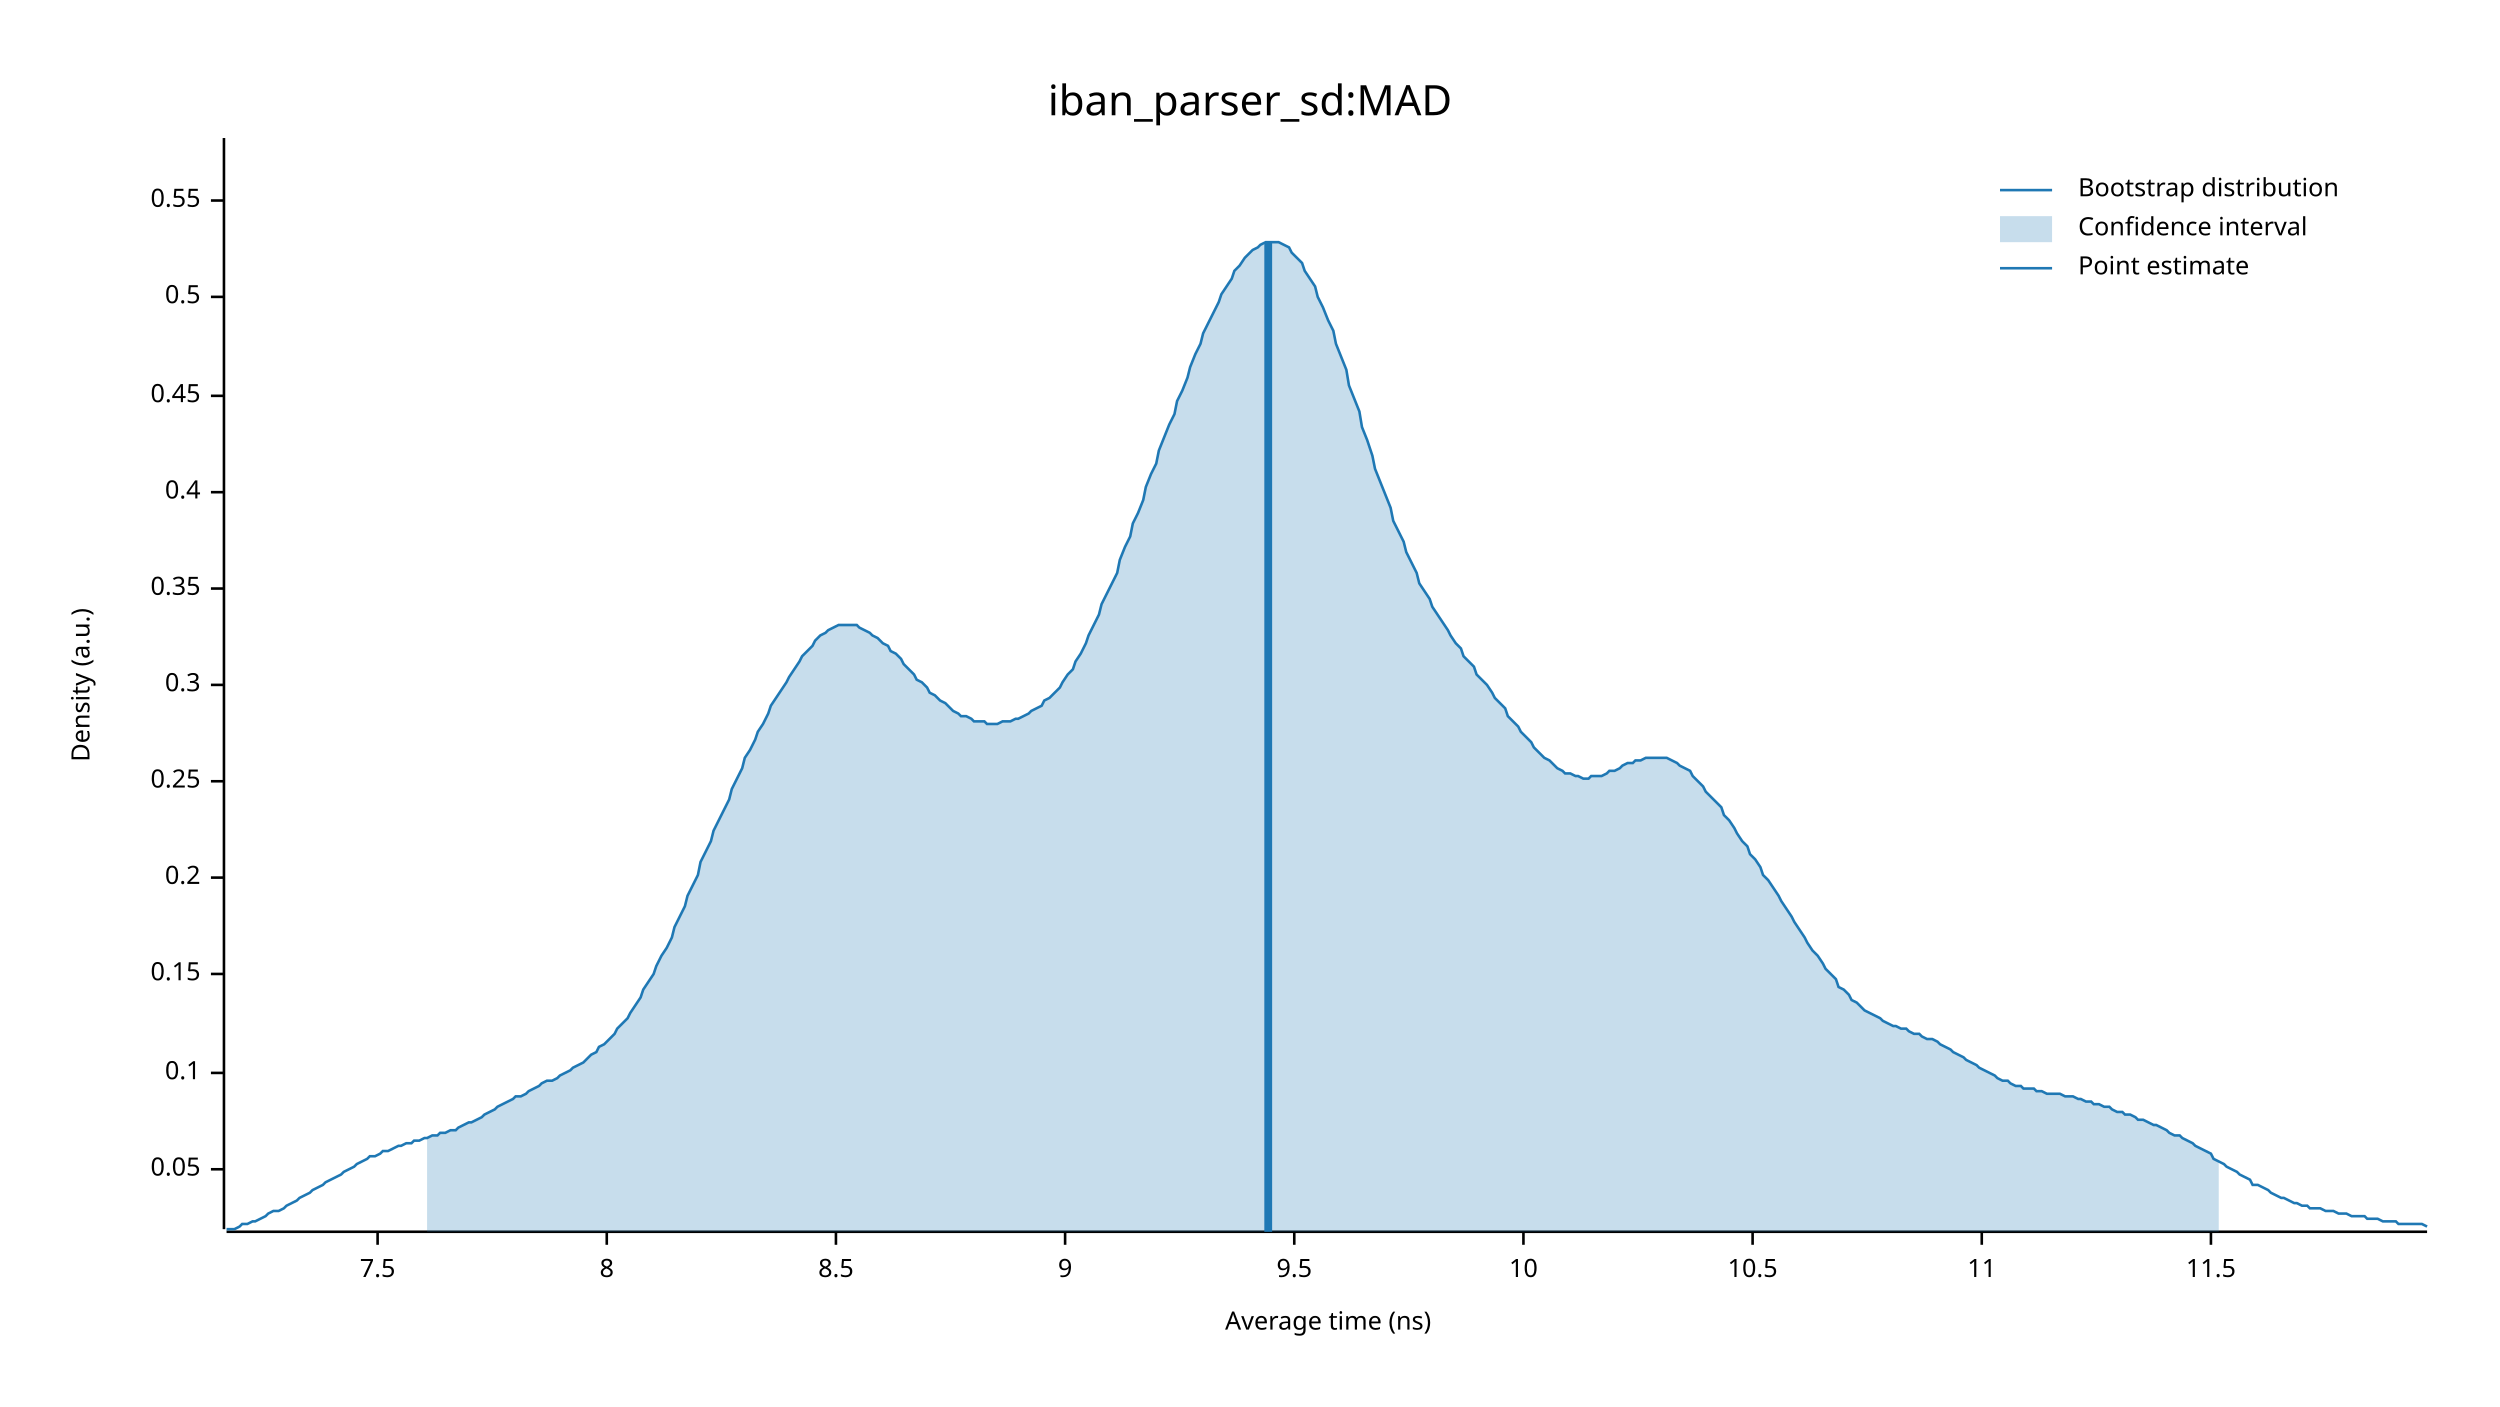
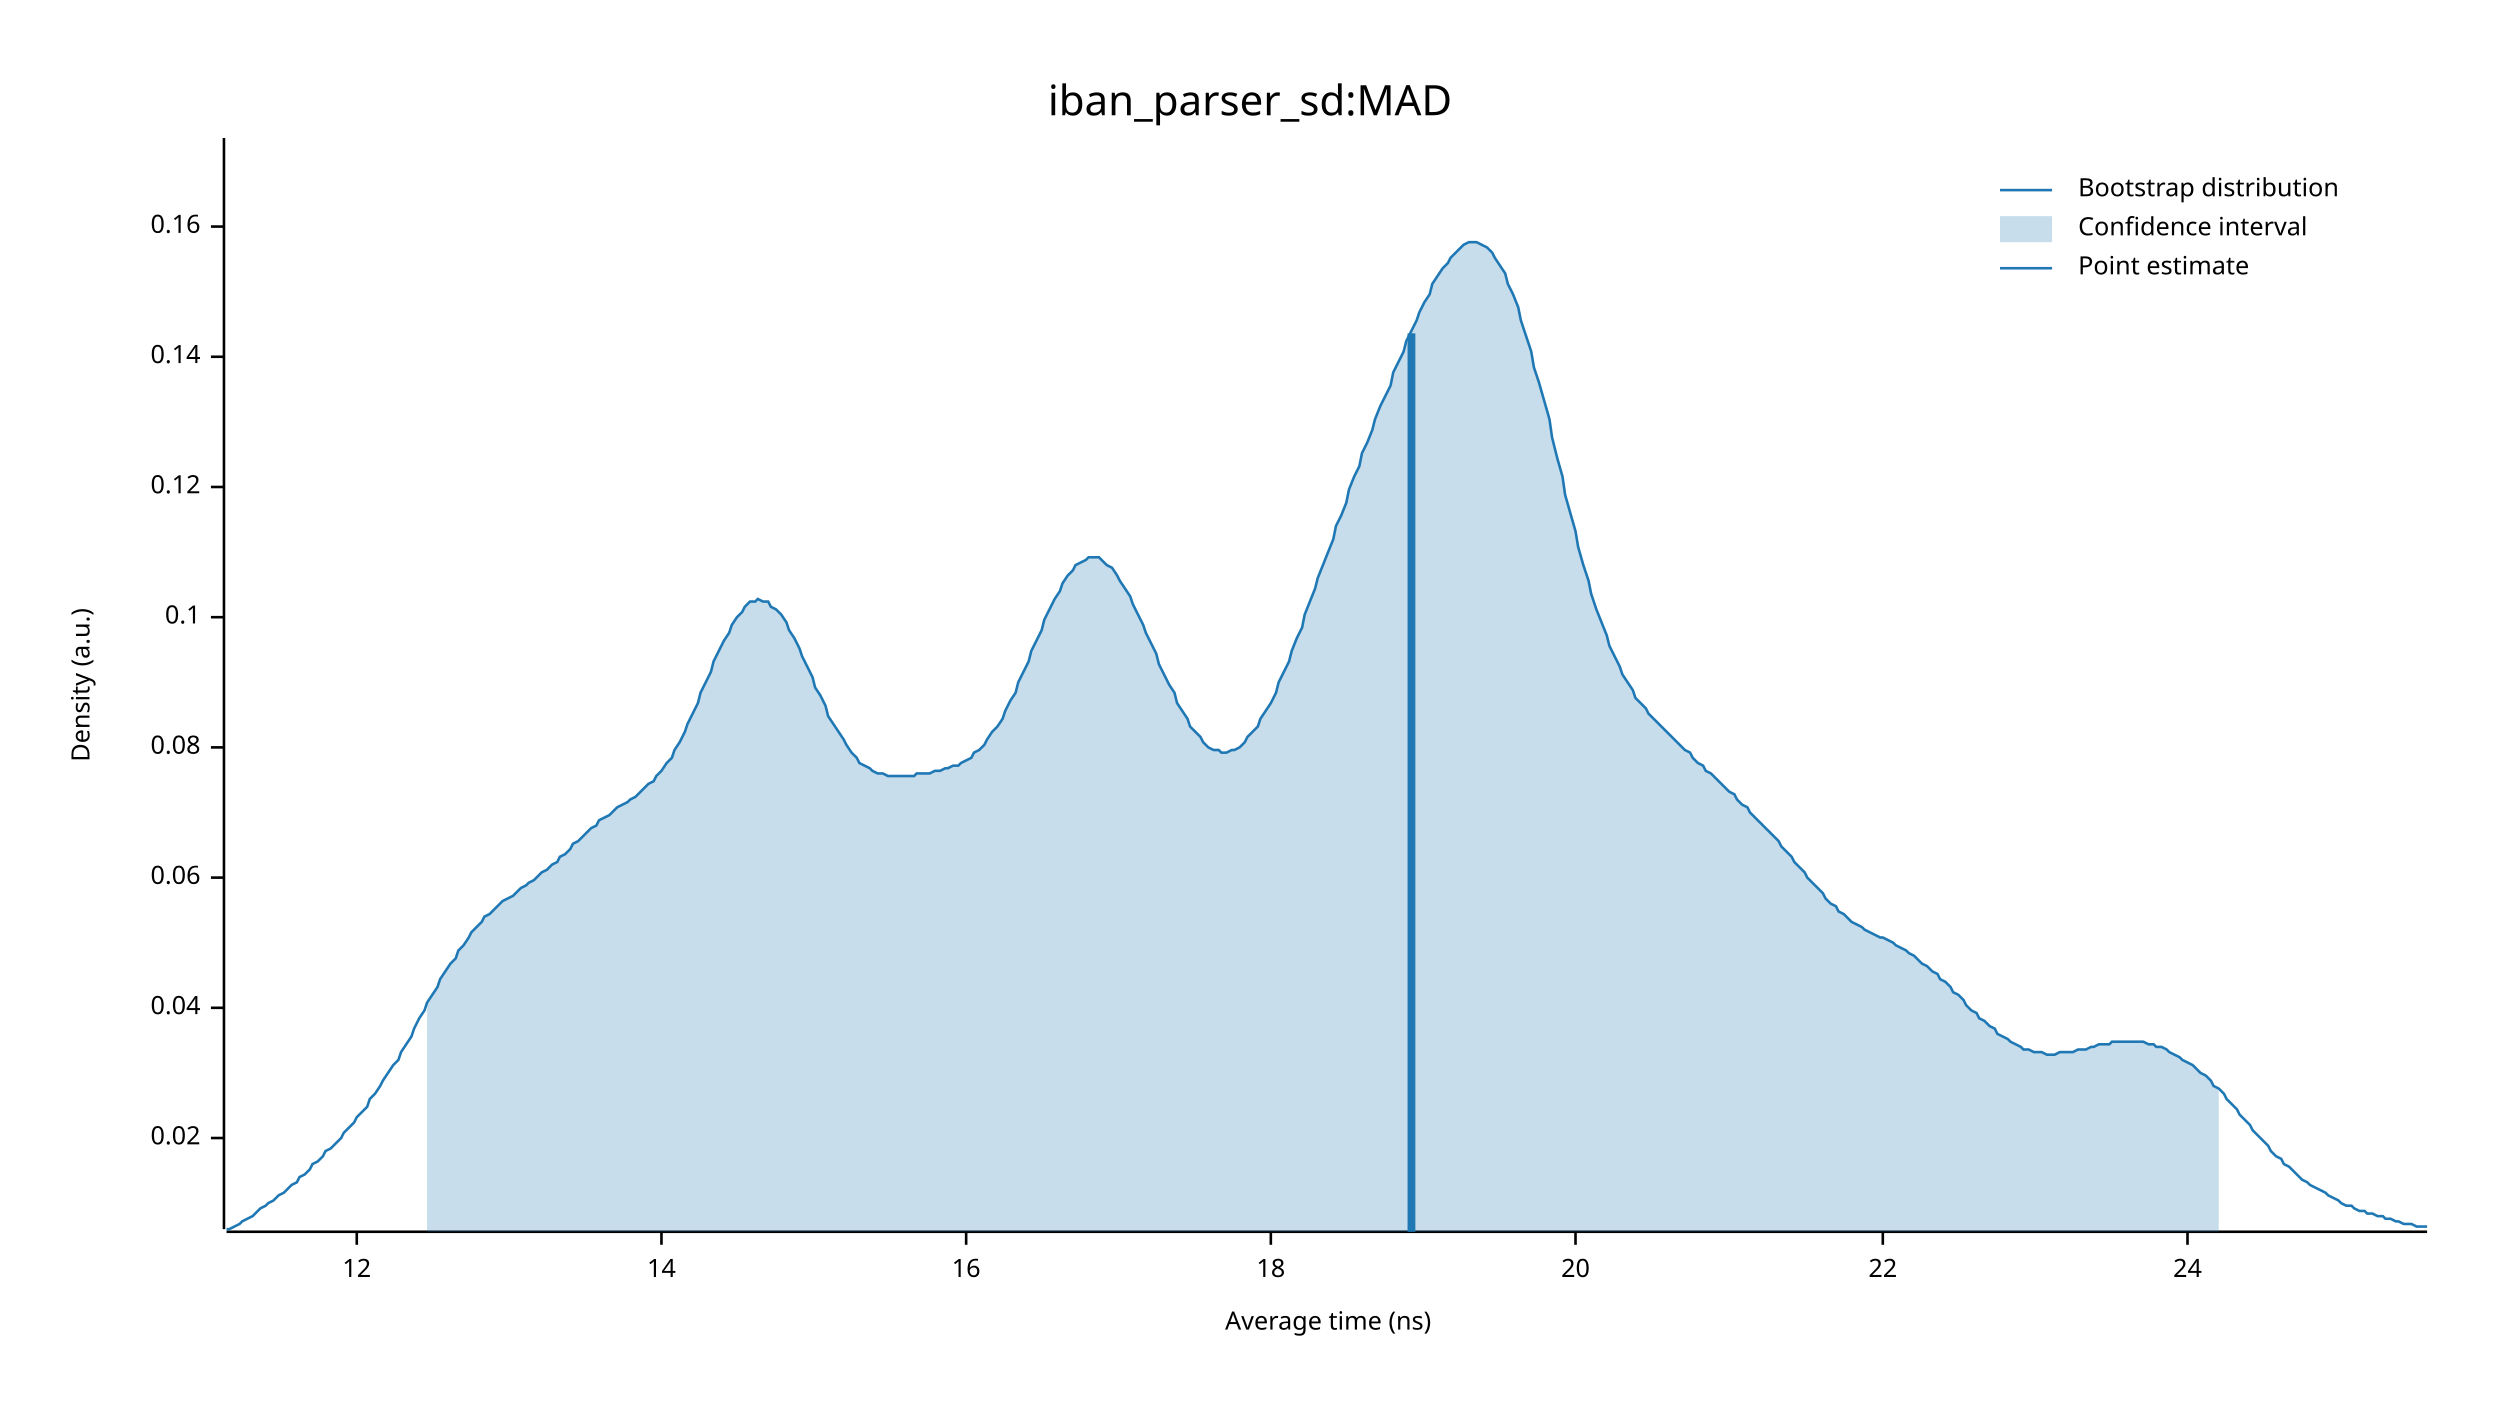
<svg xmlns="http://www.w3.org/2000/svg" width="960" height="540" viewBox="0 0 960 540">
  <text x="480" y="32" dy="0.76em" text-anchor="middle" font-family="sans-serif" font-size="16.129" opacity="1" fill="#000000">
iban_parser_sd:MAD
</text>
  <text x="27" y="263" dy="0.76em" text-anchor="middle" font-family="sans-serif" font-size="9.677" opacity="1" fill="#000000" transform="rotate(270, 27, 263)">
Density (a.u.)
</text>
  <text x="510" y="513" dy="-0.5ex" text-anchor="middle" font-family="sans-serif" font-size="9.677" opacity="1" fill="#000000">
Average time (ns)
</text>
  <polyline fill="none" opacity="1" stroke="#000000" stroke-width="1" points="86,53 86,472 " />
-   <text x="77" y="449" dy="0.5ex" text-anchor="end" font-family="sans-serif" font-size="9.677" opacity="1" fill="#000000">
- 0.05
+   <text x="77" y="437" dy="0.5ex" text-anchor="end" font-family="sans-serif" font-size="9.677" opacity="1" fill="#000000">
+ 0.02
</text>
-   <polyline fill="none" opacity="1" stroke="#000000" stroke-width="1" points="81,449 86,449 " />
-   <text x="77" y="412" dy="0.5ex" text-anchor="end" font-family="sans-serif" font-size="9.677" opacity="1" fill="#000000">
+   <polyline fill="none" opacity="1" stroke="#000000" stroke-width="1" points="81,437 86,437 " />
+   <text x="77" y="387" dy="0.5ex" text-anchor="end" font-family="sans-serif" font-size="9.677" opacity="1" fill="#000000">
+ 0.04
+ </text>
+   <polyline fill="none" opacity="1" stroke="#000000" stroke-width="1" points="81,387 86,387 " />
+   <text x="77" y="337" dy="0.5ex" text-anchor="end" font-family="sans-serif" font-size="9.677" opacity="1" fill="#000000">
+ 0.06
+ </text>
+   <polyline fill="none" opacity="1" stroke="#000000" stroke-width="1" points="81,337 86,337 " />
+   <text x="77" y="287" dy="0.5ex" text-anchor="end" font-family="sans-serif" font-size="9.677" opacity="1" fill="#000000">
+ 0.08
+ </text>
+   <polyline fill="none" opacity="1" stroke="#000000" stroke-width="1" points="81,287 86,287 " />
+   <text x="77" y="237" dy="0.5ex" text-anchor="end" font-family="sans-serif" font-size="9.677" opacity="1" fill="#000000">
0.1
</text>
-   <polyline fill="none" opacity="1" stroke="#000000" stroke-width="1" points="81,412 86,412 " />
-   <text x="77" y="374" dy="0.5ex" text-anchor="end" font-family="sans-serif" font-size="9.677" opacity="1" fill="#000000">
- 0.15
+   <polyline fill="none" opacity="1" stroke="#000000" stroke-width="1" points="81,237 86,237 " />
+   <text x="77" y="187" dy="0.5ex" text-anchor="end" font-family="sans-serif" font-size="9.677" opacity="1" fill="#000000">
+ 0.12
</text>
-   <polyline fill="none" opacity="1" stroke="#000000" stroke-width="1" points="81,374 86,374 " />
-   <text x="77" y="337" dy="0.5ex" text-anchor="end" font-family="sans-serif" font-size="9.677" opacity="1" fill="#000000">
- 0.2
+   <polyline fill="none" opacity="1" stroke="#000000" stroke-width="1" points="81,187 86,187 " />
+   <text x="77" y="137" dy="0.5ex" text-anchor="end" font-family="sans-serif" font-size="9.677" opacity="1" fill="#000000">
+ 0.14
</text>
-   <polyline fill="none" opacity="1" stroke="#000000" stroke-width="1" points="81,337 86,337 " />
-   <text x="77" y="300" dy="0.5ex" text-anchor="end" font-family="sans-serif" font-size="9.677" opacity="1" fill="#000000">
- 0.25
+   <polyline fill="none" opacity="1" stroke="#000000" stroke-width="1" points="81,137 86,137 " />
+   <text x="77" y="87" dy="0.5ex" text-anchor="end" font-family="sans-serif" font-size="9.677" opacity="1" fill="#000000">
+ 0.16
</text>
-   <polyline fill="none" opacity="1" stroke="#000000" stroke-width="1" points="81,300 86,300 " />
-   <text x="77" y="263" dy="0.5ex" text-anchor="end" font-family="sans-serif" font-size="9.677" opacity="1" fill="#000000">
- 0.3
+   <polyline fill="none" opacity="1" stroke="#000000" stroke-width="1" points="81,87 86,87 " />
+   <polyline fill="none" opacity="1" stroke="#000000" stroke-width="1" points="87,473 932,473 " />
+   <text x="137" y="483" dy="0.76em" text-anchor="middle" font-family="sans-serif" font-size="9.677" opacity="1" fill="#000000">
+ 12
</text>
-   <polyline fill="none" opacity="1" stroke="#000000" stroke-width="1" points="81,263 86,263 " />
-   <text x="77" y="226" dy="0.5ex" text-anchor="end" font-family="sans-serif" font-size="9.677" opacity="1" fill="#000000">
- 0.35
+   <polyline fill="none" opacity="1" stroke="#000000" stroke-width="1" points="137,473 137,478 " />
+   <text x="254" y="483" dy="0.76em" text-anchor="middle" font-family="sans-serif" font-size="9.677" opacity="1" fill="#000000">
+ 14
</text>
-   <polyline fill="none" opacity="1" stroke="#000000" stroke-width="1" points="81,226 86,226 " />
-   <text x="77" y="189" dy="0.5ex" text-anchor="end" font-family="sans-serif" font-size="9.677" opacity="1" fill="#000000">
- 0.4
+   <polyline fill="none" opacity="1" stroke="#000000" stroke-width="1" points="254,473 254,478 " />
+   <text x="371" y="483" dy="0.76em" text-anchor="middle" font-family="sans-serif" font-size="9.677" opacity="1" fill="#000000">
+ 16
</text>
-   <polyline fill="none" opacity="1" stroke="#000000" stroke-width="1" points="81,189 86,189 " />
-   <text x="77" y="152" dy="0.5ex" text-anchor="end" font-family="sans-serif" font-size="9.677" opacity="1" fill="#000000">
- 0.45
+   <polyline fill="none" opacity="1" stroke="#000000" stroke-width="1" points="371,473 371,478 " />
+   <text x="488" y="483" dy="0.76em" text-anchor="middle" font-family="sans-serif" font-size="9.677" opacity="1" fill="#000000">
+ 18
</text>
-   <polyline fill="none" opacity="1" stroke="#000000" stroke-width="1" points="81,152 86,152 " />
-   <text x="77" y="114" dy="0.5ex" text-anchor="end" font-family="sans-serif" font-size="9.677" opacity="1" fill="#000000">
- 0.5
+   <polyline fill="none" opacity="1" stroke="#000000" stroke-width="1" points="488,473 488,478 " />
+   <text x="605" y="483" dy="0.76em" text-anchor="middle" font-family="sans-serif" font-size="9.677" opacity="1" fill="#000000">
+ 20
</text>
-   <polyline fill="none" opacity="1" stroke="#000000" stroke-width="1" points="81,114 86,114 " />
-   <text x="77" y="77" dy="0.5ex" text-anchor="end" font-family="sans-serif" font-size="9.677" opacity="1" fill="#000000">
- 0.55
+   <polyline fill="none" opacity="1" stroke="#000000" stroke-width="1" points="605,473 605,478 " />
+   <text x="723" y="483" dy="0.76em" text-anchor="middle" font-family="sans-serif" font-size="9.677" opacity="1" fill="#000000">
+ 22
</text>
-   <polyline fill="none" opacity="1" stroke="#000000" stroke-width="1" points="81,77 86,77 " />
-   <polyline fill="none" opacity="1" stroke="#000000" stroke-width="1" points="87,473 932,473 " />
-   <text x="145" y="483" dy="0.76em" text-anchor="middle" font-family="sans-serif" font-size="9.677" opacity="1" fill="#000000">
- 7.5
+   <polyline fill="none" opacity="1" stroke="#000000" stroke-width="1" points="723,473 723,478 " />
+   <text x="840" y="483" dy="0.76em" text-anchor="middle" font-family="sans-serif" font-size="9.677" opacity="1" fill="#000000">
+ 24
</text>
-   <polyline fill="none" opacity="1" stroke="#000000" stroke-width="1" points="145,473 145,478 " />
-   <text x="233" y="483" dy="0.76em" text-anchor="middle" font-family="sans-serif" font-size="9.677" opacity="1" fill="#000000">
- 8
- </text>
-   <polyline fill="none" opacity="1" stroke="#000000" stroke-width="1" points="233,473 233,478 " />
-   <text x="321" y="483" dy="0.76em" text-anchor="middle" font-family="sans-serif" font-size="9.677" opacity="1" fill="#000000">
- 8.5
- </text>
-   <polyline fill="none" opacity="1" stroke="#000000" stroke-width="1" points="321,473 321,478 " />
-   <text x="409" y="483" dy="0.76em" text-anchor="middle" font-family="sans-serif" font-size="9.677" opacity="1" fill="#000000">
- 9
- </text>
-   <polyline fill="none" opacity="1" stroke="#000000" stroke-width="1" points="409,473 409,478 " />
-   <text x="497" y="483" dy="0.76em" text-anchor="middle" font-family="sans-serif" font-size="9.677" opacity="1" fill="#000000">
- 9.5
- </text>
-   <polyline fill="none" opacity="1" stroke="#000000" stroke-width="1" points="497,473 497,478 " />
-   <text x="585" y="483" dy="0.76em" text-anchor="middle" font-family="sans-serif" font-size="9.677" opacity="1" fill="#000000">
- 10
- </text>
-   <polyline fill="none" opacity="1" stroke="#000000" stroke-width="1" points="585,473 585,478 " />
-   <text x="673" y="483" dy="0.76em" text-anchor="middle" font-family="sans-serif" font-size="9.677" opacity="1" fill="#000000">
- 10.5
- </text>
-   <polyline fill="none" opacity="1" stroke="#000000" stroke-width="1" points="673,473 673,478 " />
-   <text x="761" y="483" dy="0.76em" text-anchor="middle" font-family="sans-serif" font-size="9.677" opacity="1" fill="#000000">
- 11
- </text>
-   <polyline fill="none" opacity="1" stroke="#000000" stroke-width="1" points="761,473 761,478 " />
-   <text x="849" y="483" dy="0.76em" text-anchor="middle" font-family="sans-serif" font-size="9.677" opacity="1" fill="#000000">
- 11.5
- </text>
-   <polyline fill="none" opacity="1" stroke="#000000" stroke-width="1" points="849,473 849,478 " />
-   <polyline fill="none" opacity="1" stroke="#1F78B4" stroke-width="1" points="87,472 88,472 90,472 92,471 93,470 95,470 97,469 98,469 100,468 102,467 103,466 105,465 107,465 109,464 110,463 112,462 114,461 115,460 117,459 119,458 120,457 122,456 124,455 125,454 127,453 129,452 131,451 132,450 134,449 136,448 137,447 139,446 141,445 142,444 144,444 146,443 147,442 149,442 151,441 153,440 154,440 156,439 158,439 159,438 161,438 163,437 164,437 166,436 168,436 169,435 171,435 173,434 175,434 176,433 178,432 180,431 181,431 183,430 185,429 186,428 188,427 190,426 191,425 193,424 195,423 197,422 198,421 200,421 202,420 203,419 205,418 207,417 208,416 210,415 212,415 214,414 215,413 217,412 219,411 220,410 222,409 224,408 225,407 227,405 229,404 230,402 232,401 234,399 236,397 237,395 239,393 241,391 242,389 244,386 246,383 247,380 249,377 251,374 252,371 254,367 256,364 258,360 259,356 261,352 263,348 264,344 266,340 268,336 269,331 271,327 273,323 274,319 276,315 278,311 280,307 281,303 283,299 285,295 286,291 288,288 290,284 291,281 293,278 295,274 296,271 298,268 300,265 302,262 303,260 305,257 307,254 308,252 310,250 312,248 313,246 315,244 317,243 318,242 320,241 322,240 324,240 325,240 327,240 329,240 330,241 332,242 334,243 335,244 337,245 339,247 341,248 342,250 344,251 346,253 347,255 349,257 351,259 352,261 354,262 356,264 357,266 359,267 361,269 363,270 364,271 366,273 368,274 369,275 371,275 373,276 374,277 376,277 378,277 379,278 381,278 383,278 385,277 386,277 388,277 390,276 391,276 393,275 395,274 396,273 398,272 400,271 401,269 403,268 405,266 407,264 408,262 410,259 412,257 413,254 415,251 417,247 418,244 420,240 422,236 423,232 425,228 427,224 429,220 430,215 432,210 434,206 435,201 437,197 439,192 440,187 442,182 444,178 445,173 447,168 449,163 451,159 452,154 454,150 456,145 457,141 459,136 461,132 462,128 464,124 466,120 468,116 469,113 471,110 473,107 474,104 476,102 478,99 479,98 481,96 483,95 484,94 486,93 488,93 490,93 491,93 493,94 495,95 496,97 498,99 500,101 501,104 503,107 505,110 506,114 508,118 510,123 512,127 513,132 515,137 517,142 518,148 520,153 522,158 523,164 525,169 527,175 528,180 530,185 532,190 534,195 535,200 537,204 539,208 540,212 542,216 544,220 545,224 547,227 549,230 550,233 552,236 554,239 556,242 557,244 559,247 561,249 562,252 564,254 566,256 567,259 569,261 571,263 573,266 574,268 576,270 578,272 579,275 581,277 583,279 584,281 586,283 588,285 589,287 591,289 593,291 595,292 596,293 598,295 600,296 601,297 603,297 605,298 606,298 608,299 610,299 611,298 613,298 615,298 617,297 618,296 620,296 622,295 623,294 625,293 627,293 628,292 630,292 632,291 633,291 635,291 637,291 639,291 640,291 642,292 644,293 645,294 647,295 649,296 650,298 652,300 654,302 655,304 657,306 659,308 661,310 662,313 664,315 666,318 667,320 669,323 671,325 672,328 674,330 676,333 677,336 679,338 681,341 683,344 684,346 686,349 688,352 689,354 691,357 693,360 694,362 696,365 698,367 700,370 701,372 703,374 705,376 706,379 708,380 710,382 711,384 713,385 715,387 716,388 718,389 720,390 722,391 723,392 725,393 727,394 728,394 730,395 732,395 733,396 735,397 737,397 738,398 740,399 742,399 744,400 745,401 747,402 749,403 750,404 752,405 754,406 755,407 757,408 759,409 760,410 762,411 764,412 766,413 767,414 769,415 771,415 772,416 774,417 776,417 777,418 779,418 781,418 782,419 784,419 786,420 788,420 789,420 791,420 793,421 794,421 796,421 798,422 799,422 801,423 803,423 804,424 806,424 808,425 810,425 811,426 813,427 815,427 816,428 818,428 820,429 821,430 823,430 825,431 827,432 828,432 830,433 832,434 833,435 835,436 837,436 838,437 840,438 842,439 843,440 845,441 847,442 849,443 850,445 852,446 854,447 855,448 857,449 859,450 860,451 862,452 864,453 865,455 867,455 869,456 871,457 872,458 874,459 876,460 877,460 879,461 881,462 882,462 884,463 886,463 887,464 889,464 891,464 893,465 894,465 896,465 898,466 899,466 901,466 903,467 904,467 906,467 908,467 909,468 911,468 913,468 915,469 916,469 918,469 920,469 921,470 923,470 925,470 926,470 928,470 930,470 932,471 " />
-   <polygon opacity="0.25" fill="#1F78B4" points="164,437 166,436 168,436 169,435 171,435 173,434 175,434 176,433 178,432 180,431 181,431 183,430 185,429 186,428 188,427 190,426 191,425 193,424 195,423 197,422 198,421 200,421 202,420 203,419 205,418 207,417 208,416 210,415 212,415 214,414 215,413 217,412 219,411 220,410 222,409 224,408 225,407 227,405 229,404 230,402 232,401 234,399 236,397 237,395 239,393 241,391 242,389 244,386 246,383 247,380 249,377 251,374 252,371 254,367 256,364 258,360 259,356 261,352 263,348 264,344 266,340 268,336 269,331 271,327 273,323 274,319 276,315 278,311 280,307 281,303 283,299 285,295 286,291 288,288 290,284 291,281 293,278 295,274 296,271 298,268 300,265 302,262 303,260 305,257 307,254 308,252 310,250 312,248 313,246 315,244 317,243 318,242 320,241 322,240 324,240 325,240 327,240 329,240 330,241 332,242 334,243 335,244 337,245 339,247 341,248 342,250 344,251 346,253 347,255 349,257 351,259 352,261 354,262 356,264 357,266 359,267 361,269 363,270 364,271 366,273 368,274 369,275 371,275 373,276 374,277 376,277 378,277 379,278 381,278 383,278 385,277 386,277 388,277 390,276 391,276 393,275 395,274 396,273 398,272 400,271 401,269 403,268 405,266 407,264 408,262 410,259 412,257 413,254 415,251 417,247 418,244 420,240 422,236 423,232 425,228 427,224 429,220 430,215 432,210 434,206 435,201 437,197 439,192 440,187 442,182 444,178 445,173 447,168 449,163 451,159 452,154 454,150 456,145 457,141 459,136 461,132 462,128 464,124 466,120 468,116 469,113 471,110 473,107 474,104 476,102 478,99 479,98 481,96 483,95 484,94 486,93 488,93 490,93 491,93 493,94 495,95 496,97 498,99 500,101 501,104 503,107 505,110 506,114 508,118 510,123 512,127 513,132 515,137 517,142 518,148 520,153 522,158 523,164 525,169 527,175 528,180 530,185 532,190 534,195 535,200 537,204 539,208 540,212 542,216 544,220 545,224 547,227 549,230 550,233 552,236 554,239 556,242 557,244 559,247 561,249 562,252 564,254 566,256 567,259 569,261 571,263 573,266 574,268 576,270 578,272 579,275 581,277 583,279 584,281 586,283 588,285 589,287 591,289 593,291 595,292 596,293 598,295 600,296 601,297 603,297 605,298 606,298 608,299 610,299 611,298 613,298 615,298 617,297 618,296 620,296 622,295 623,294 625,293 627,293 628,292 630,292 632,291 633,291 635,291 637,291 639,291 640,291 642,292 644,293 645,294 647,295 649,296 650,298 652,300 654,302 655,304 657,306 659,308 661,310 662,313 664,315 666,318 667,320 669,323 671,325 672,328 674,330 676,333 677,336 679,338 681,341 683,344 684,346 686,349 688,352 689,354 691,357 693,360 694,362 696,365 698,367 700,370 701,372 703,374 705,376 706,379 708,380 710,382 711,384 713,385 715,387 716,388 718,389 720,390 722,391 723,392 725,393 727,394 728,394 730,395 732,395 733,396 735,397 737,397 738,398 740,399 742,399 744,400 745,401 747,402 749,403 750,404 752,405 754,406 755,407 757,408 759,409 760,410 762,411 764,412 766,413 767,414 769,415 771,415 772,416 774,417 776,417 777,418 779,418 781,418 782,419 784,419 786,420 788,420 789,420 791,420 793,421 794,421 796,421 798,422 799,422 801,423 803,423 804,424 806,424 808,425 810,425 811,426 813,427 815,427 816,428 818,428 820,429 821,430 823,430 825,431 827,432 828,432 830,433 832,434 833,435 835,436 837,436 838,437 840,438 842,439 843,440 845,441 847,442 849,443 850,445 852,446 852,473 164,473 " />
-   <polyline fill="none" opacity="1" stroke="#1F78B4" stroke-width="3" points="487,473 487,93 " />
+   <polyline fill="none" opacity="1" stroke="#000000" stroke-width="1" points="840,473 840,478 " />
+   <polyline fill="none" opacity="1" stroke="#1F78B4" stroke-width="1" points="87,472 88,472 90,471 92,470 93,469 95,468 97,467 98,466 100,464 102,463 103,462 105,461 107,459 109,458 110,457 112,455 114,454 115,452 117,451 119,449 120,447 122,446 124,444 125,442 127,441 129,439 131,437 132,435 134,433 136,431 137,429 139,427 141,425 142,422 144,420 146,417 147,415 149,412 151,409 153,407 154,404 156,401 158,398 159,395 161,391 163,388 164,385 166,382 168,379 169,376 171,373 173,370 175,368 176,365 178,363 180,360 181,358 183,356 185,354 186,352 188,351 190,349 191,348 193,346 195,345 197,344 198,343 200,341 202,340 203,339 205,338 207,336 208,335 210,334 212,332 214,331 215,329 217,328 219,326 220,324 222,323 224,321 225,320 227,318 229,317 230,315 232,314 234,313 236,311 237,310 239,309 241,308 242,307 244,306 246,304 247,303 249,301 251,300 252,298 254,296 256,293 258,291 259,288 261,285 263,281 264,278 266,274 268,270 269,266 271,262 273,258 274,254 276,250 278,246 280,243 281,240 283,237 285,235 286,233 288,231 290,231 291,230 293,231 295,231 296,233 298,234 300,236 302,239 303,242 305,245 307,249 308,252 310,256 312,260 313,264 315,267 317,271 318,275 320,278 322,281 324,284 325,286 327,289 329,291 330,293 332,294 334,295 335,296 337,297 339,297 341,298 342,298 344,298 346,298 347,298 349,298 351,298 352,297 354,297 356,297 357,297 359,296 361,296 363,295 364,295 366,294 368,294 369,293 371,292 373,291 374,289 376,288 378,286 379,284 381,281 383,279 385,276 386,273 388,269 390,266 391,262 393,258 395,254 396,250 398,246 400,242 401,238 403,234 405,230 407,227 408,224 410,221 412,219 413,217 415,216 417,215 418,214 420,214 422,214 423,215 425,217 427,218 429,221 430,223 432,226 434,229 435,232 437,236 439,240 440,243 442,247 444,251 445,255 447,259 449,263 451,266 452,270 454,273 456,276 457,279 459,281 461,283 462,285 464,287 466,288 468,288 469,289 471,289 473,288 474,288 476,287 478,285 479,283 481,281 483,279 484,276 486,273 488,270 490,266 491,262 493,258 495,254 496,250 498,245 500,241 501,236 503,231 505,226 506,222 508,217 510,212 512,207 513,202 515,198 517,193 518,188 520,183 522,179 523,174 525,170 527,165 528,161 530,156 532,152 534,148 535,143 537,139 539,135 540,131 542,127 544,123 545,120 547,116 549,113 550,109 552,106 554,103 556,101 557,99 559,97 561,95 562,94 564,93 566,93 567,93 569,94 571,95 573,97 574,99 576,102 578,105 579,109 581,113 583,118 584,123 586,129 588,135 589,141 591,147 593,154 595,161 596,168 598,176 600,183 601,190 603,197 605,204 606,210 608,217 610,223 611,228 613,234 615,239 617,244 618,248 620,252 622,256 623,259 625,262 627,265 628,268 630,270 632,272 633,274 635,276 637,278 639,280 640,281 642,283 644,285 645,286 647,288 649,289 650,291 652,293 654,294 655,296 657,297 659,299 661,301 662,302 664,304 666,305 667,307 669,309 671,310 672,312 674,314 676,316 677,317 679,319 681,321 683,323 684,325 686,327 688,329 689,331 691,333 693,335 694,337 696,339 698,341 700,343 701,345 703,347 705,348 706,350 708,351 710,353 711,354 713,355 715,356 716,357 718,358 720,359 722,360 723,360 725,361 727,362 728,363 730,364 732,365 733,366 735,367 737,369 738,370 740,371 742,373 744,374 745,376 747,377 749,379 750,381 752,382 754,384 755,386 757,388 759,389 760,391 762,392 764,394 766,395 767,397 769,398 771,399 772,400 774,401 776,402 777,403 779,403 781,404 782,404 784,404 786,405 788,405 789,405 791,404 793,404 794,404 796,404 798,403 799,403 801,403 803,402 804,402 806,401 808,401 810,401 811,400 813,400 815,400 816,400 818,400 820,400 821,400 823,400 825,401 827,401 828,402 830,402 832,403 833,404 835,405 837,406 838,407 840,408 842,409 843,410 845,412 847,413 849,415 850,417 852,418 854,420 855,422 857,424 859,426 860,428 862,430 864,432 865,434 867,436 869,438 871,440 872,442 874,444 876,445 877,447 879,448 881,450 882,451 884,453 886,454 887,455 889,456 891,457 893,458 894,459 896,460 898,461 899,462 901,463 903,463 904,464 906,465 908,465 909,466 911,466 913,467 915,467 916,468 918,468 920,469 921,469 923,470 925,470 926,470 928,471 930,471 932,471 " />
+   <polygon opacity="0.25" fill="#1F78B4" points="164,385 166,382 168,379 169,376 171,373 173,370 175,368 176,365 178,363 180,360 181,358 183,356 185,354 186,352 188,351 190,349 191,348 193,346 195,345 197,344 198,343 200,341 202,340 203,339 205,338 207,336 208,335 210,334 212,332 214,331 215,329 217,328 219,326 220,324 222,323 224,321 225,320 227,318 229,317 230,315 232,314 234,313 236,311 237,310 239,309 241,308 242,307 244,306 246,304 247,303 249,301 251,300 252,298 254,296 256,293 258,291 259,288 261,285 263,281 264,278 266,274 268,270 269,266 271,262 273,258 274,254 276,250 278,246 280,243 281,240 283,237 285,235 286,233 288,231 290,231 291,230 293,231 295,231 296,233 298,234 300,236 302,239 303,242 305,245 307,249 308,252 310,256 312,260 313,264 315,267 317,271 318,275 320,278 322,281 324,284 325,286 327,289 329,291 330,293 332,294 334,295 335,296 337,297 339,297 341,298 342,298 344,298 346,298 347,298 349,298 351,298 352,297 354,297 356,297 357,297 359,296 361,296 363,295 364,295 366,294 368,294 369,293 371,292 373,291 374,289 376,288 378,286 379,284 381,281 383,279 385,276 386,273 388,269 390,266 391,262 393,258 395,254 396,250 398,246 400,242 401,238 403,234 405,230 407,227 408,224 410,221 412,219 413,217 415,216 417,215 418,214 420,214 422,214 423,215 425,217 427,218 429,221 430,223 432,226 434,229 435,232 437,236 439,240 440,243 442,247 444,251 445,255 447,259 449,263 451,266 452,270 454,273 456,276 457,279 459,281 461,283 462,285 464,287 466,288 468,288 469,289 471,289 473,288 474,288 476,287 478,285 479,283 481,281 483,279 484,276 486,273 488,270 490,266 491,262 493,258 495,254 496,250 498,245 500,241 501,236 503,231 505,226 506,222 508,217 510,212 512,207 513,202 515,198 517,193 518,188 520,183 522,179 523,174 525,170 527,165 528,161 530,156 532,152 534,148 535,143 537,139 539,135 540,131 542,127 544,123 545,120 547,116 549,113 550,109 552,106 554,103 556,101 557,99 559,97 561,95 562,94 564,93 566,93 567,93 569,94 571,95 573,97 574,99 576,102 578,105 579,109 581,113 583,118 584,123 586,129 588,135 589,141 591,147 593,154 595,161 596,168 598,176 600,183 601,190 603,197 605,204 606,210 608,217 610,223 611,228 613,234 615,239 617,244 618,248 620,252 622,256 623,259 625,262 627,265 628,268 630,270 632,272 633,274 635,276 637,278 639,280 640,281 642,283 644,285 645,286 647,288 649,289 650,291 652,293 654,294 655,296 657,297 659,299 661,301 662,302 664,304 666,305 667,307 669,309 671,310 672,312 674,314 676,316 677,317 679,319 681,321 683,323 684,325 686,327 688,329 689,331 691,333 693,335 694,337 696,339 698,341 700,343 701,345 703,347 705,348 706,350 708,351 710,353 711,354 713,355 715,356 716,357 718,358 720,359 722,360 723,360 725,361 727,362 728,363 730,364 732,365 733,366 735,367 737,369 738,370 740,371 742,373 744,374 745,376 747,377 749,379 750,381 752,382 754,384 755,386 757,388 759,389 760,391 762,392 764,394 766,395 767,397 769,398 771,399 772,400 774,401 776,402 777,403 779,403 781,404 782,404 784,404 786,405 788,405 789,405 791,404 793,404 794,404 796,404 798,403 799,403 801,403 803,402 804,402 806,401 808,401 810,401 811,400 813,400 815,400 816,400 818,400 820,400 821,400 823,400 825,401 827,401 828,402 830,402 832,403 833,404 835,405 837,406 838,407 840,408 842,409 843,410 845,412 847,413 849,415 850,417 852,418 852,473 164,473 " />
+   <polyline fill="none" opacity="1" stroke="#1F78B4" stroke-width="3" points="542,473 542,128 " />
  <text x="798" y="68" dy="0.76em" text-anchor="start" font-family="sans-serif" font-size="9.677" opacity="1" fill="#000000">
Bootstrap distribution
</text>
  <text x="798" y="83" dy="0.76em" text-anchor="start" font-family="sans-serif" font-size="9.677" opacity="1" fill="#000000">
Confidence interval
</text>
  <text x="798" y="98" dy="0.76em" text-anchor="start" font-family="sans-serif" font-size="9.677" opacity="1" fill="#000000">
Point estimate
</text>
  <polyline fill="none" opacity="1" stroke="#1F78B4" stroke-width="1" points="768,73 788,73 " />
  <rect x="768" y="83" width="20" height="10" opacity="0.25" fill="#1F78B4" stroke="none" />
  <polyline fill="none" opacity="1" stroke="#1F78B4" stroke-width="1" points="768,103 788,103 " />
</svg>
